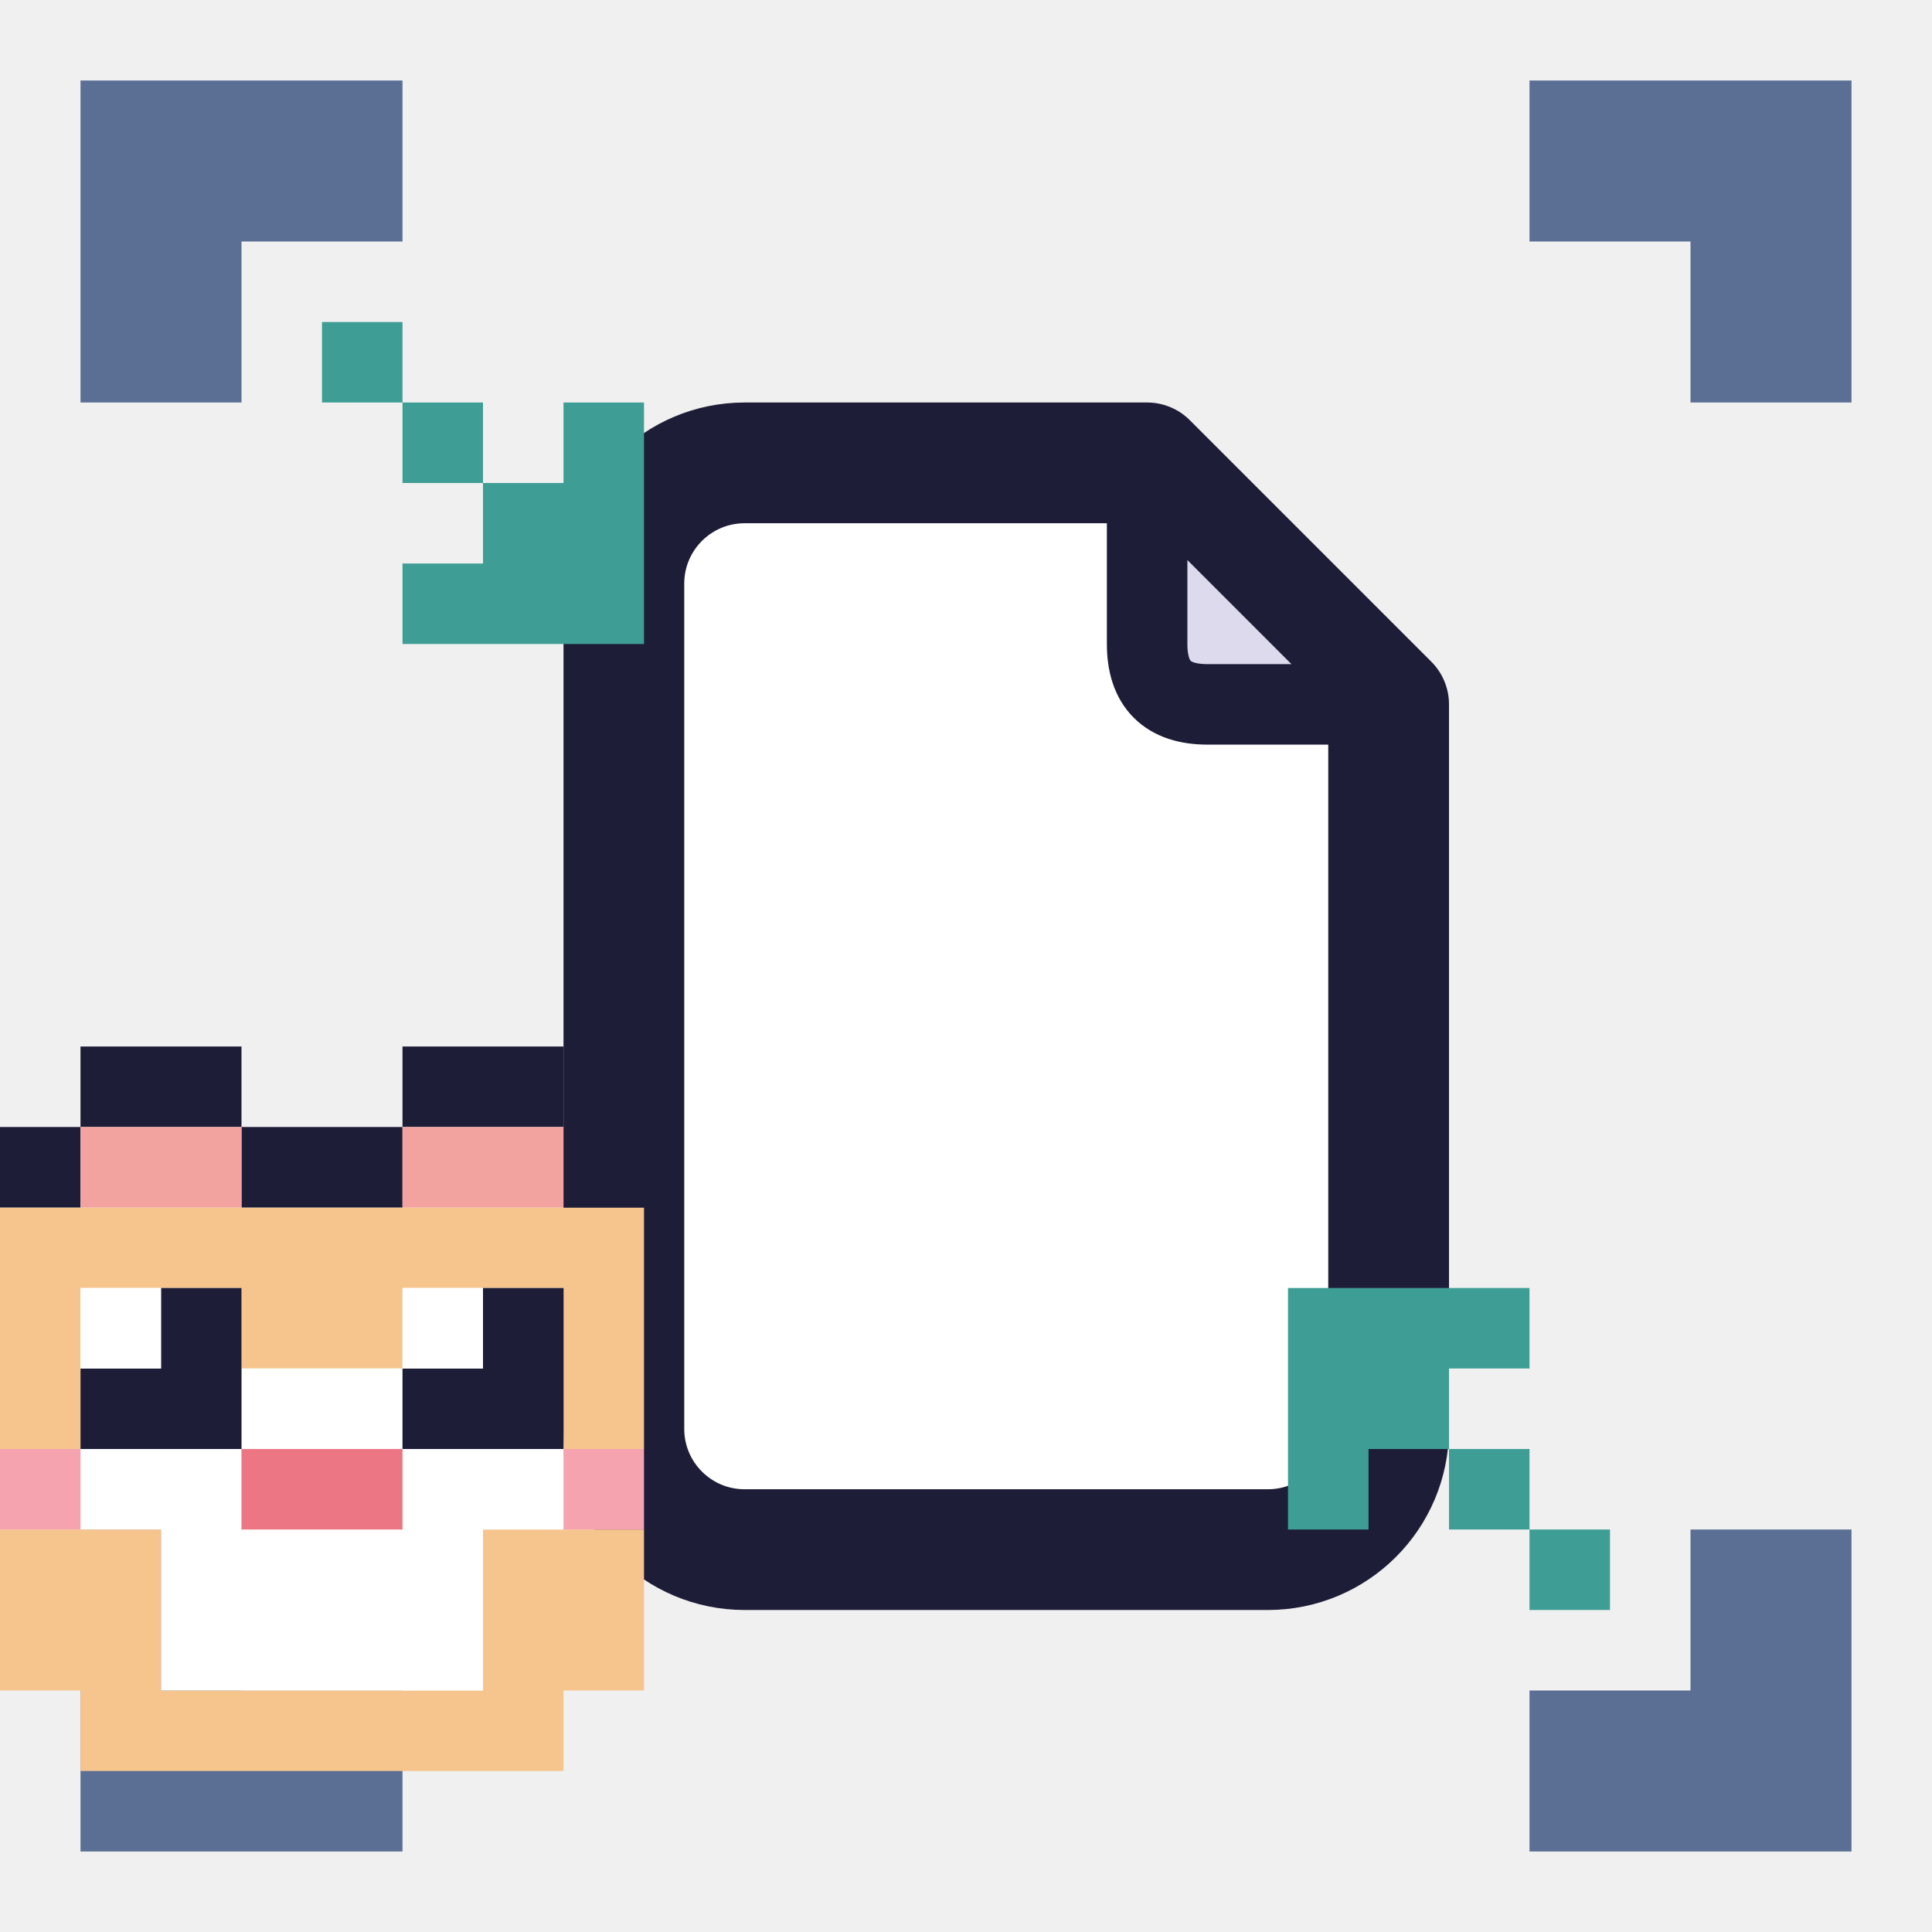
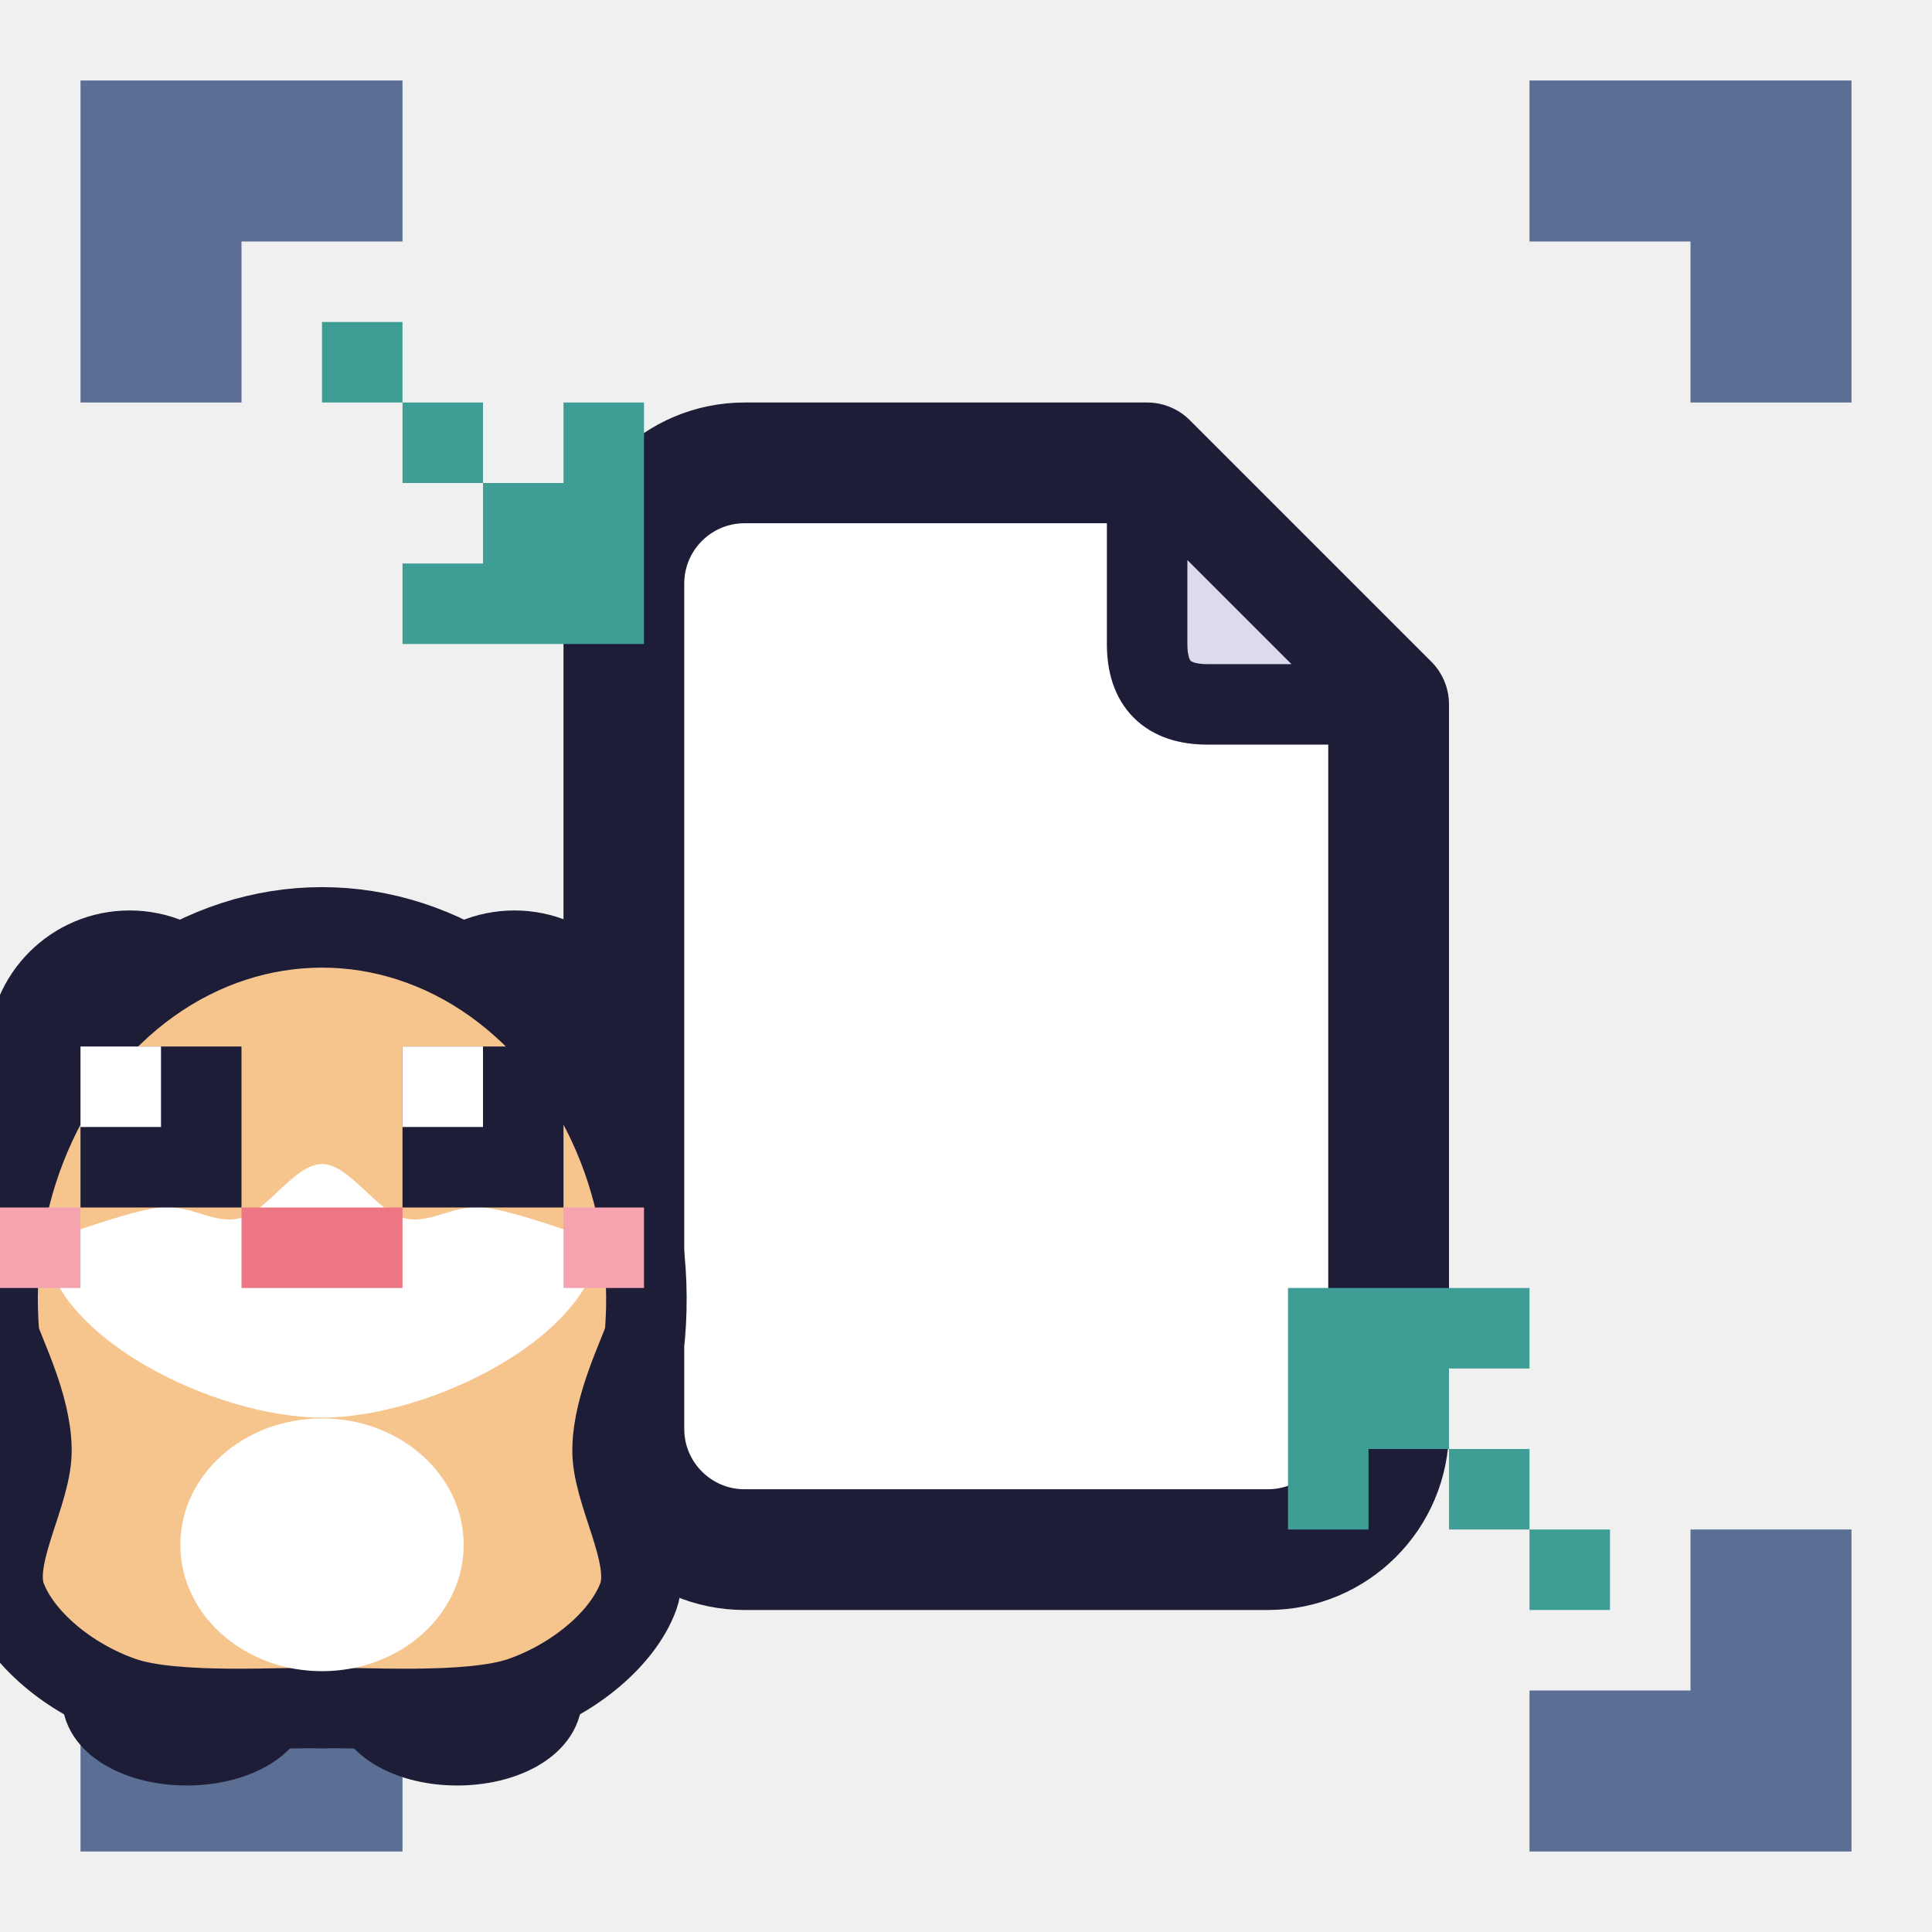
<svg xmlns="http://www.w3.org/2000/svg" width="24" height="24" viewBox="0 0 24 24">
  <g id="back">
    <path id="corner0_fill" d="M1 1h4v1h-4ZM1 2h4v1h-4ZM1 3h2v1h-2ZM1 4h2v1h-2Z" fill="#5B6F95" />
    <path id="corner1_fill" d="M19 1h4v1h-4ZM19 2h4v1h-4ZM21 3h2v1h-2ZM21 4h2v1h-2Z" fill="#5B6F95" />
    <path id="corner2_fill" d="M1 19h2v1h-2ZM1 20h2v1h-2ZM1 21h4v1h-4ZM1 22h4v1h-4Z" fill="#5B6F95" />
    <path id="corner3_fill" d="M21 19h2v1h-2ZM21 20h2v1h-2ZM19 21h4v1h-4ZM19 22h4v1h-4Z" fill="#5B6F95" />
  </g>
  <g id="object">
    <path id="sheet" d="M9.25 5.75H14.25L17.25 8.75V17.75A1.5 1.5 0 0 1 15.75 19.25H9.25A1.5 1.5 0 0 1 7.75 17.75V7.25A1.5 1.5 0 0 1 9.25 5.75Z" fill="#FFFFFF" stroke="#1E1D38" stroke-width="1.5" stroke-linejoin="round" />
    <path id="flap" d="M14.25 5.75V8Q14.25 8.75 15 8.75H17.25Z" fill="#DCDAEC" stroke="#1E1D38" stroke-width="1" stroke-linejoin="round" />
  </g>
  <g id="front">
-     <path id="hm_peach" d="M0 15h8v1h-8ZM0 16h1v1h-1ZM3 16h2v1h-2ZM7 16h1v1h-1ZM0 17h1v1h-1ZM7 17h1v1h-1ZM0 19h2v1h-2ZM6 19h2v1h-2ZM0 20h2v1h-2ZM6 20h2v1h-2ZM1 21h6v1h-6Z" fill="#F6C58E" />
-     <path id="hm_muzzle" d="M3 17h2v1h-2ZM1 18h2v1h-2ZM5 18h2v1h-2ZM2 19h4v1h-4ZM2 20h4v1h-4Z" fill="#FFFFFF" />
-     <path id="hm_outline" d="M1 13h2v1h-2ZM5 13h2v1h-2ZM0 14h1v1h-1ZM3 14h2v1h-2ZM7 14h1v1h-1Z" fill="#1E1D38" />
-     <path id="hm_ears_in" d="M1 14h2v1h-2ZM5 14h2v1h-2Z" fill="#F2A3A0" />
-     <path id="hm_eyes" d="M2 16h1v1h-1ZM6 16h1v1h-1ZM1 17h2v1h-2ZM5 17h2v1h-2Z" fill="#1E1D38" />
-     <path id="hm_eyes_hl" d="M1 16h1v1h-1ZM5 16h1v1h-1Z" fill="#FFFFFF" />
-     <path id="hm_blush" d="M0 18h1v1h-1ZM7 18h1v1h-1Z" fill="#F6A3B0" />
-     <path id="hm_nose" d="M3 18h2v1h-2Z" fill="#EC7684" />
+     <path id="hb_feet" d="M1.27 21.09A1.05 0.59 0 1 1 3.37 21.09A1.05 0.59 0 1 1 1.27 21.09ZM4.63 21.09A1.05 0.59 0 1 1 6.73 21.09A1.05 0.59 0 1 1 4.63 21.09Z" fill="#F6C58E" stroke="#1E1D38" stroke-width="1" />
+     <path id="hb_ears" d="M0.35 13.07A1.26 1.26 0 1 1 2.87 13.07A1.26 1.26 0 1 1 0.35 13.07ZM5.13 13.07A1.26 1.26 0 1 1 7.65 13.07A1.26 1.26 0 1 1 5.13 13.07Z" fill="#F6C58E" stroke="#1E1D38" stroke-width="1" />
+     <path id="hb_ears_in" d="M1.19 13.24A0.65 0.65 0 1 1 2.49 13.24A0.65 0.65 0 1 1 1.19 13.24ZM5.51 13.24A0.65 0.65 0 1 1 6.81 13.24A0.65 0.65 0 1 1 5.51 13.24Z" fill="#F2A3A0" />
+     <path id="hb_body" d="M-0.01 16.6A4.03 4.62 0 1 1 8.01 16.6C7.94 16.83 7.62 17.45 7.61 17.99C7.59 18.53 8.11 19.32 7.93 19.83C7.74 20.35 7.14 20.85 6.48 21.08C5.83 21.31 4.41 21.2 4 21.22C3.59 21.2 2.17 21.31 1.52 21.08C0.86 20.85 0.26 20.35 0.07 19.83C-0.11 19.32 0.41 18.53 0.39 17.99C0.38 17.45 0.06 16.83 -0.01 16.6Z" fill="#F6C58E" stroke="#1E1D38" stroke-width="1" stroke-linejoin="round" />
+     <path id="hb_muzzle" d="M0.55 15.42C0.79 15.35 1.58 15.05 1.98 15C2.39 14.96 2.66 15.22 2.99 15.13C3.33 15.04 3.66 14.46 4 14.46C4.34 14.46 4.67 15.04 5.01 15.13C5.34 15.22 5.61 14.96 6.02 15C6.42 15.05 7.21 15.35 7.45 15.42C7.38 16.6 5.34 17.61 4 17.61C2.66 17.61 0.62 16.6 0.55 15.42ZM2.24 19.19A1.76 1.57 0 1 1 5.76 19.19A1.76 1.57 0 1 1 2.24 19.19Z" fill="#FFFFFF" />
+     <path id="hb_eyes" d="M1 13h2v2h-2ZM5 13h2v2h-2Z" fill="#1E1D38" />
+     <path id="hb_eyes_hl" d="M1 13h1v1h-1ZM5 13h1v1h-1Z" fill="#FFFFFF" />
+     <path id="hb_nose" d="M3 15h2v1h-2Z" fill="#EC7684" />
+     <path id="hb_blush" d="M0 15h1v1h-1ZM7 15h1v1h-1Z" fill="#F6A3B0" />
  </g>
  <g id="badge">
    <path id="arrow_tl_fill" d="M4 4h1v1h-1ZM5 5h1v1h-1ZM7 5h1v1h-1ZM6 6h2v1h-2ZM5 7h3v1h-3Z" fill="#3E9E95" />
    <path id="arrow_br_fill" d="M16 16h3v1h-3ZM16 17h2v1h-2ZM16 18h1v1h-1ZM18 18h1v1h-1ZM19 19h1v1h-1Z" fill="#3E9E95" />
  </g>
</svg>
